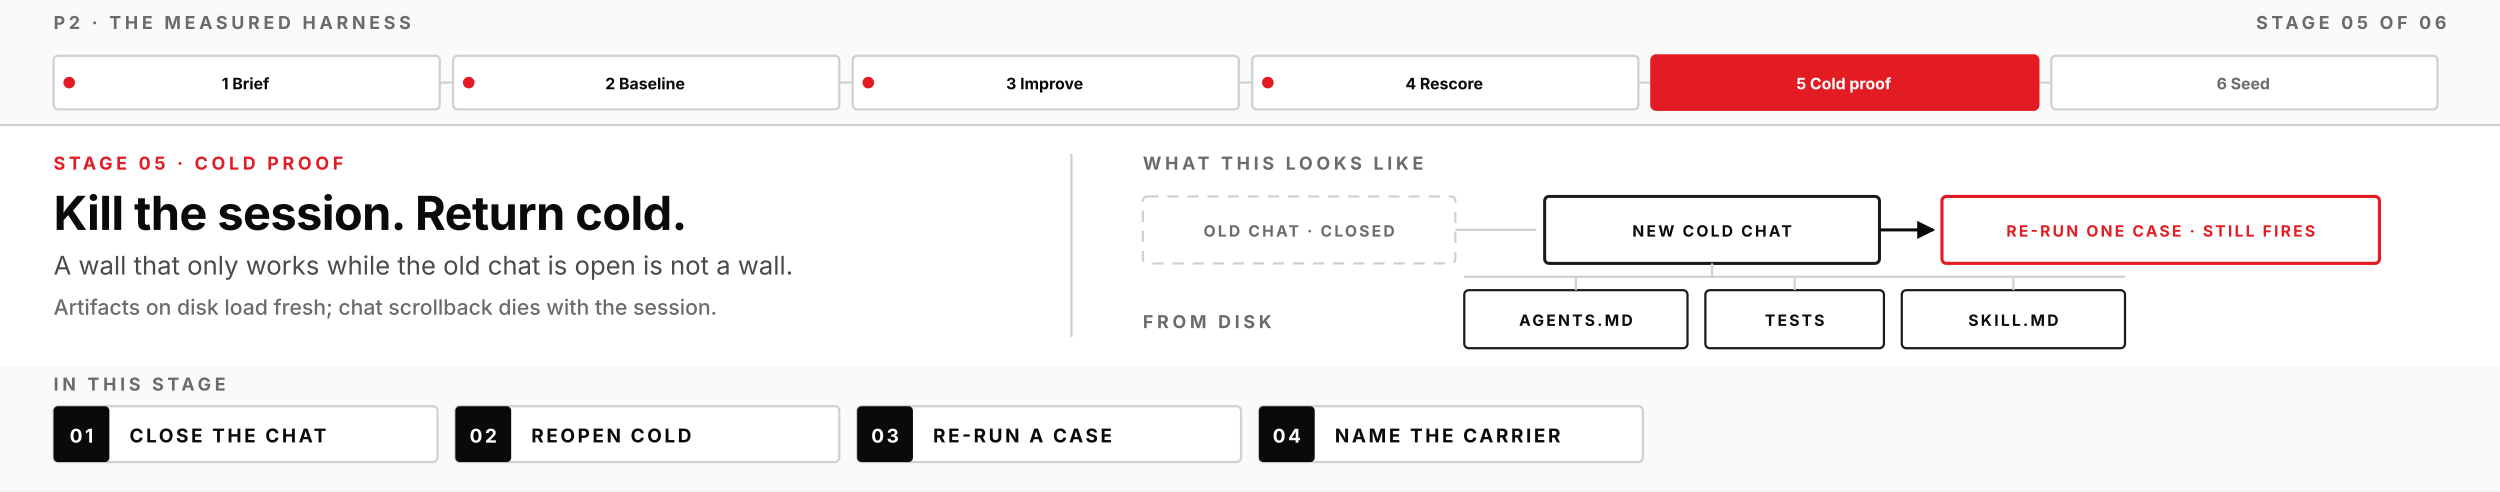
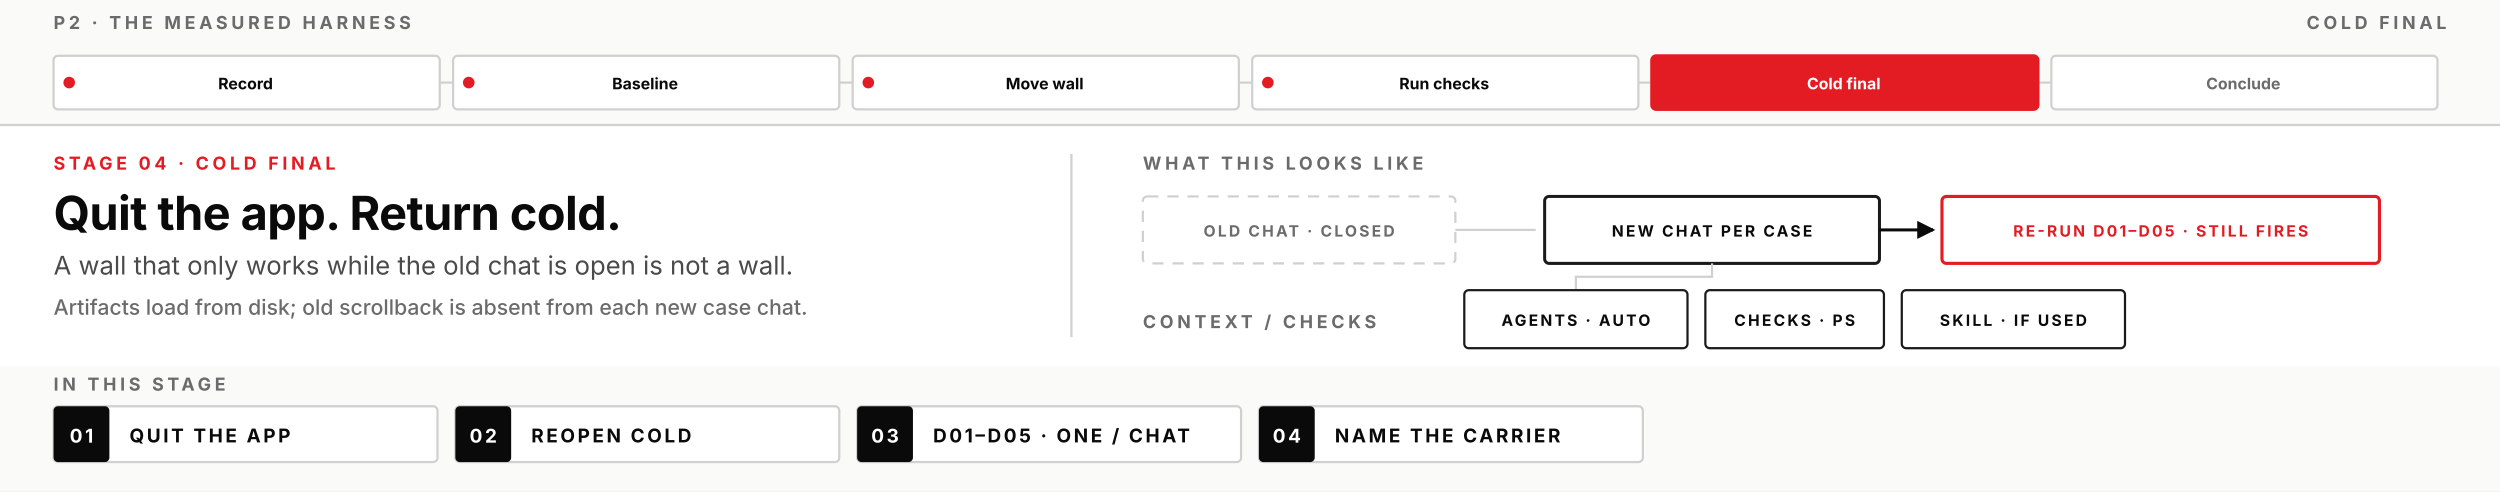
<svg xmlns="http://www.w3.org/2000/svg" viewBox="0 0 1120 220" role="img" aria-labelledby="title-p2-cold-restart">
  <defs>
    <marker id="arrow" viewBox="0 0 8 8" refX="7" refY="4" markerWidth="6" markerHeight="6" orient="auto-start-reverse">
      <path d="M0 0 8 4 0 8Z" fill="#0A0A0A" />
    </marker>
    <marker id="arrow-red" viewBox="0 0 8 8" refX="7" refY="4" markerWidth="6" markerHeight="6" orient="auto-start-reverse">
      <path d="M0 0 8 4 0 8Z" fill="#E31C23" />
    </marker>
    <style>
      text { font-family: system-ui, "Inter", "Helvetica Neue", Arial, sans-serif; fill: #0A0A0A; }
      .micro { font-size: 8px; font-weight: 650; letter-spacing: 1.65px; }
      .tiny { font-size: 7px; font-weight: 650; letter-spacing: 1px; }
      .railtext { font-size: 7.1px; font-weight: 650; }
      .title { font-size: 21px; font-weight: 680; letter-spacing: -0.25px; }
      .purpose { font-size: 11.5px; font-weight: 430; fill: #4A4A4A; }
      .caption { font-size: 8.5px; font-weight: 650; letter-spacing: 1.15px; }
      .body { font-size: 9.5px; font-weight: 520; }
      .muted { fill: #6B6B6B; }
      .white { fill: #FFFFFF; }
      .red { fill: #E31C23; }
      .gold { fill: #A58650; }
      .line { fill: none; stroke: #0A0A0A; stroke-width: 1.35; vector-effect: non-scaling-stroke; }
      .hair { fill: none; stroke: #D0D0D0; stroke-width: 1; vector-effect: non-scaling-stroke; }
      .redline { fill: none; stroke: #E31C23; stroke-width: 1.4; vector-effect: non-scaling-stroke; }
      .goldline { fill: none; stroke: #A58650; stroke-width: 1.35; vector-effect: non-scaling-stroke; }
      .dash { stroke-dasharray: 5 4; }
    </style>
  </defs>
  <rect width="1120" height="220" fill="#FFFFFF" />
  <rect x="0" y="0" width="1120" height="56" fill="#FAFAF8" />
  <text x="24" y="13" class="micro muted">P2 · THE MEASURED HARNESS</text>
-   <text x="1096" y="13" class="micro muted" text-anchor="end">STAGE 05 OF 06</text>
+   <text x="1096" y="13" class="micro muted" text-anchor="end">COLD FINAL</text>
  <path d="M53 37H1005" class="hair" />
  <rect x="24" y="25" width="173" height="24" rx="2" fill="#FFFFFF" stroke="#D0D0D0" stroke-width="1" />
  <circle cx="31" cy="37" r="2.6" fill="#E31C23" />
-   <text x="110" y="40" class="railtext" text-anchor="middle">1 Brief</text>
+   <text x="110" y="40" class="railtext" text-anchor="middle">Record</text>
  <rect x="203" y="25" width="173" height="24" rx="2" fill="#FFFFFF" stroke="#D0D0D0" stroke-width="1" />
  <circle cx="210" cy="37" r="2.6" fill="#E31C23" />
-   <text x="289" y="40" class="railtext" text-anchor="middle">2 Baseline</text>
+   <text x="289" y="40" class="railtext" text-anchor="middle">Baseline</text>
  <rect x="382" y="25" width="173" height="24" rx="2" fill="#FFFFFF" stroke="#D0D0D0" stroke-width="1" />
  <circle cx="389" cy="37" r="2.6" fill="#E31C23" />
-   <text x="468" y="40" class="railtext" text-anchor="middle">3 Improve</text>
+   <text x="468" y="40" class="railtext" text-anchor="middle">Move wall</text>
  <rect x="561" y="25" width="173" height="24" rx="2" fill="#FFFFFF" stroke="#D0D0D0" stroke-width="1" />
  <circle cx="568" cy="37" r="2.6" fill="#E31C23" />
-   <text x="647" y="40" class="railtext" text-anchor="middle">4 Rescore</text>
+   <text x="647" y="40" class="railtext" text-anchor="middle">Run checks</text>
  <rect x="740" y="25" width="173" height="24" rx="2" fill="#E31C23" stroke="#E31C23" stroke-width="1.4" />
-   <text x="826" y="40" class="railtext white" text-anchor="middle">5 Cold proof</text>
+   <text x="826" y="40" class="railtext white" text-anchor="middle">Cold final</text>
  <rect x="919" y="25" width="173" height="24" rx="2" fill="#FFFFFF" stroke="#D0D0D0" stroke-width="1" />
-   <text x="1005" y="40" class="railtext muted" text-anchor="middle">6 Seed</text>
+   <text x="1005" y="40" class="railtext muted" text-anchor="middle">Conclude</text>
  <path d="M0 56H1120" class="hair" />
-   <text x="24" y="76" class="micro red">STAGE 05 · COLD PROOF</text>
-   <text x="24" y="103" class="title">Kill the session. Return cold.</text>
+   <text x="24" y="76" class="micro red">STAGE 04 · COLD FINAL</text>
+   <text x="24" y="103" class="title">Quit the app. Return cold.</text>
  <text x="24" y="123" class="purpose">A wall that only works while the old chat is open is not a wall.</text>
-   <text x="24" y="141" class="body muted">Artifacts on disk load fresh; chat scrollback dies with the session.</text>
+   <text x="24" y="141" class="body muted">Artifacts load from disk; old scrollback is absent from each new case chat.</text>
  <path d="M480 69V151" class="hair" />
  <text x="512" y="76" class="micro muted">WHAT THIS LOOKS LIKE</text>
-   <g aria-label="Old chat closed, new cold chat loads walls from disk, standard still fires">
+   <g aria-label="Old chat closed; each case gets a new chat; the project rule loads automatically while checks stay external and skills remain optional">
    <rect x="512" y="88" width="140" height="30" rx="2" fill="#FFFFFF" stroke="#D0D0D0" stroke-dasharray="5 4" />
    <text x="582" y="106" class="tiny muted" text-anchor="middle">OLD CHAT · CLOSED</text>
    <path d="M652 103H688" class="hair" />
    <rect x="692" y="88" width="150" height="30" rx="2" fill="#FFFFFF" stroke="#1A1A1A" stroke-width="1.35" />
-     <text x="767" y="106" class="tiny" text-anchor="middle">NEW COLD CHAT</text>
+     <text x="767" y="106" class="tiny" text-anchor="middle">NEW CHAT PER CASE</text>
    <path d="M842 103H866" class="line" marker-end="url(#arrow)" />
    <rect x="870" y="88" width="196" height="30" rx="2" fill="#FFFFFF" stroke="#E31C23" stroke-width="1.4" />
-     <text x="968" y="106" class="tiny red" text-anchor="middle">RE-RUN ONE CASE · STILL FIRES</text>
-     <path d="M656 124H952" class="hair" />
-     <path d="M767 118V124" class="hair" />
-     <text x="512" y="147" class="micro muted">FROM DISK</text>
+     <text x="968" y="106" class="tiny red" text-anchor="middle">RE-RUN D01–D05 · STILL FIRES</text>
+     <path d="M767 118V124H706V130" class="hair" />
+     <text x="512" y="147" class="micro muted">CONTEXT / CHECKS</text>
    <rect x="656" y="130" width="100" height="26" rx="2" fill="#FFFFFF" stroke="#1A1A1A" />
-     <text x="706" y="146" class="tiny" text-anchor="middle">AGENTS.MD</text>
+     <text x="706" y="146" class="tiny" text-anchor="middle">AGENTS · AUTO</text>
    <rect x="764" y="130" width="80" height="26" rx="2" fill="#FFFFFF" stroke="#1A1A1A" />
-     <text x="804" y="146" class="tiny" text-anchor="middle">TESTS</text>
+     <text x="804" y="146" class="tiny" text-anchor="middle">CHECKS · PS</text>
    <rect x="852" y="130" width="100" height="26" rx="2" fill="#FFFFFF" stroke="#1A1A1A" />
-     <text x="902" y="146" class="tiny" text-anchor="middle">SKILL.MD</text>
-     <path d="M706 130V124" class="hair" />
-     <path d="M804 130V124" class="hair" />
-     <path d="M902 130V124" class="hair" />
+     <text x="902" y="146" class="tiny" text-anchor="middle">SKILL · IF USED</text>
  </g>
  <rect x="0" y="164" width="1120" height="56" fill="#FAFAF8" />
  <text x="24" y="175" class="micro muted">IN THIS STAGE</text>
  <rect x="24" y="182" width="172" height="25" rx="2" fill="#FFFFFF" stroke="#D0D0D0" />
  <rect x="24" y="182" width="25" height="25" rx="2" fill="#0A0A0A" />
  <text x="36.5" y="198.3" class="caption white" text-anchor="middle">01</text>
-   <text x="58" y="198.2" class="caption">CLOSE THE CHAT</text>
+   <text x="58" y="198.2" class="caption">QUIT THE APP</text>
  <rect x="204" y="182" width="172" height="25" rx="2" fill="#FFFFFF" stroke="#D0D0D0" />
  <rect x="204" y="182" width="25" height="25" rx="2" fill="#0A0A0A" />
  <text x="216.5" y="198.3" class="caption white" text-anchor="middle">02</text>
  <text x="238" y="198.2" class="caption">REOPEN COLD</text>
  <rect x="384" y="182" width="172" height="25" rx="2" fill="#FFFFFF" stroke="#D0D0D0" />
  <rect x="384" y="182" width="25" height="25" rx="2" fill="#0A0A0A" />
  <text x="396.5" y="198.3" class="caption white" text-anchor="middle">03</text>
-   <text x="418" y="198.2" class="caption">RE-RUN A CASE</text>
+   <text x="418" y="198.2" class="caption">D01–D05 · ONE / CHAT</text>
  <rect x="564" y="182" width="172" height="25" rx="2" fill="#FFFFFF" stroke="#D0D0D0" />
  <rect x="564" y="182" width="25" height="25" rx="2" fill="#0A0A0A" />
  <text x="576.5" y="198.3" class="caption white" text-anchor="middle">04</text>
  <text x="598" y="198.2" class="caption">NAME THE CARRIER</text>
</svg>
